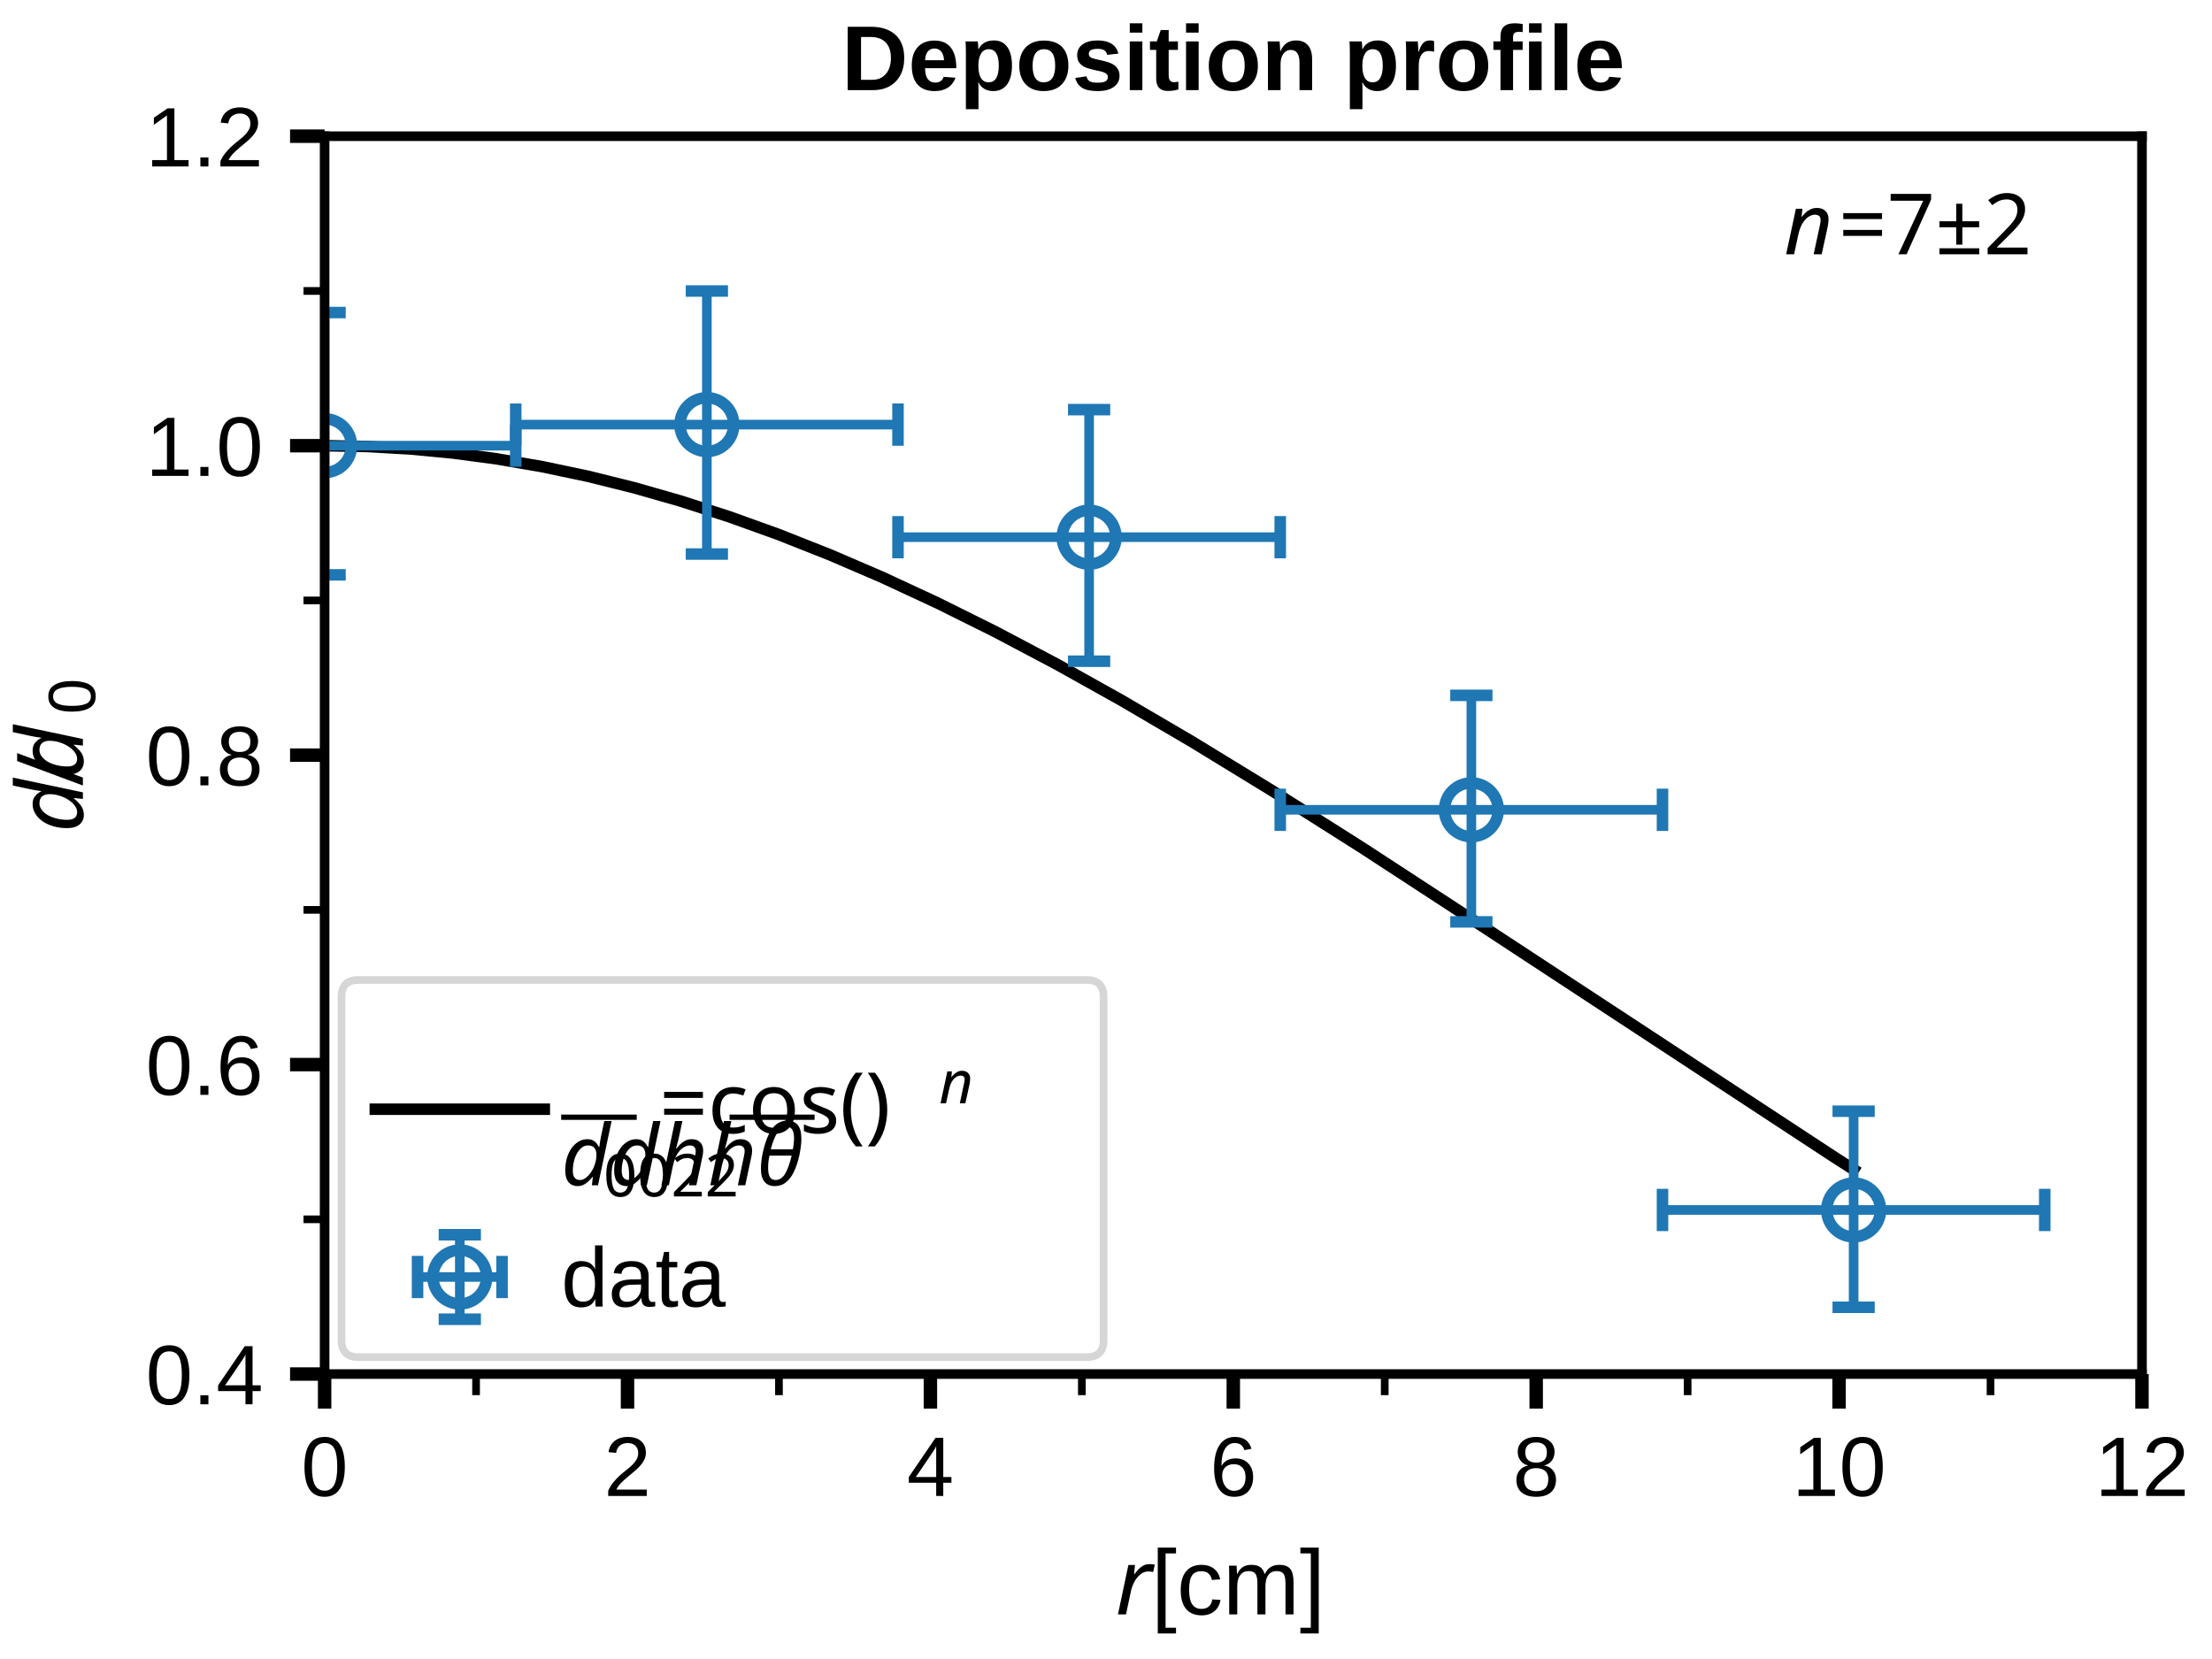
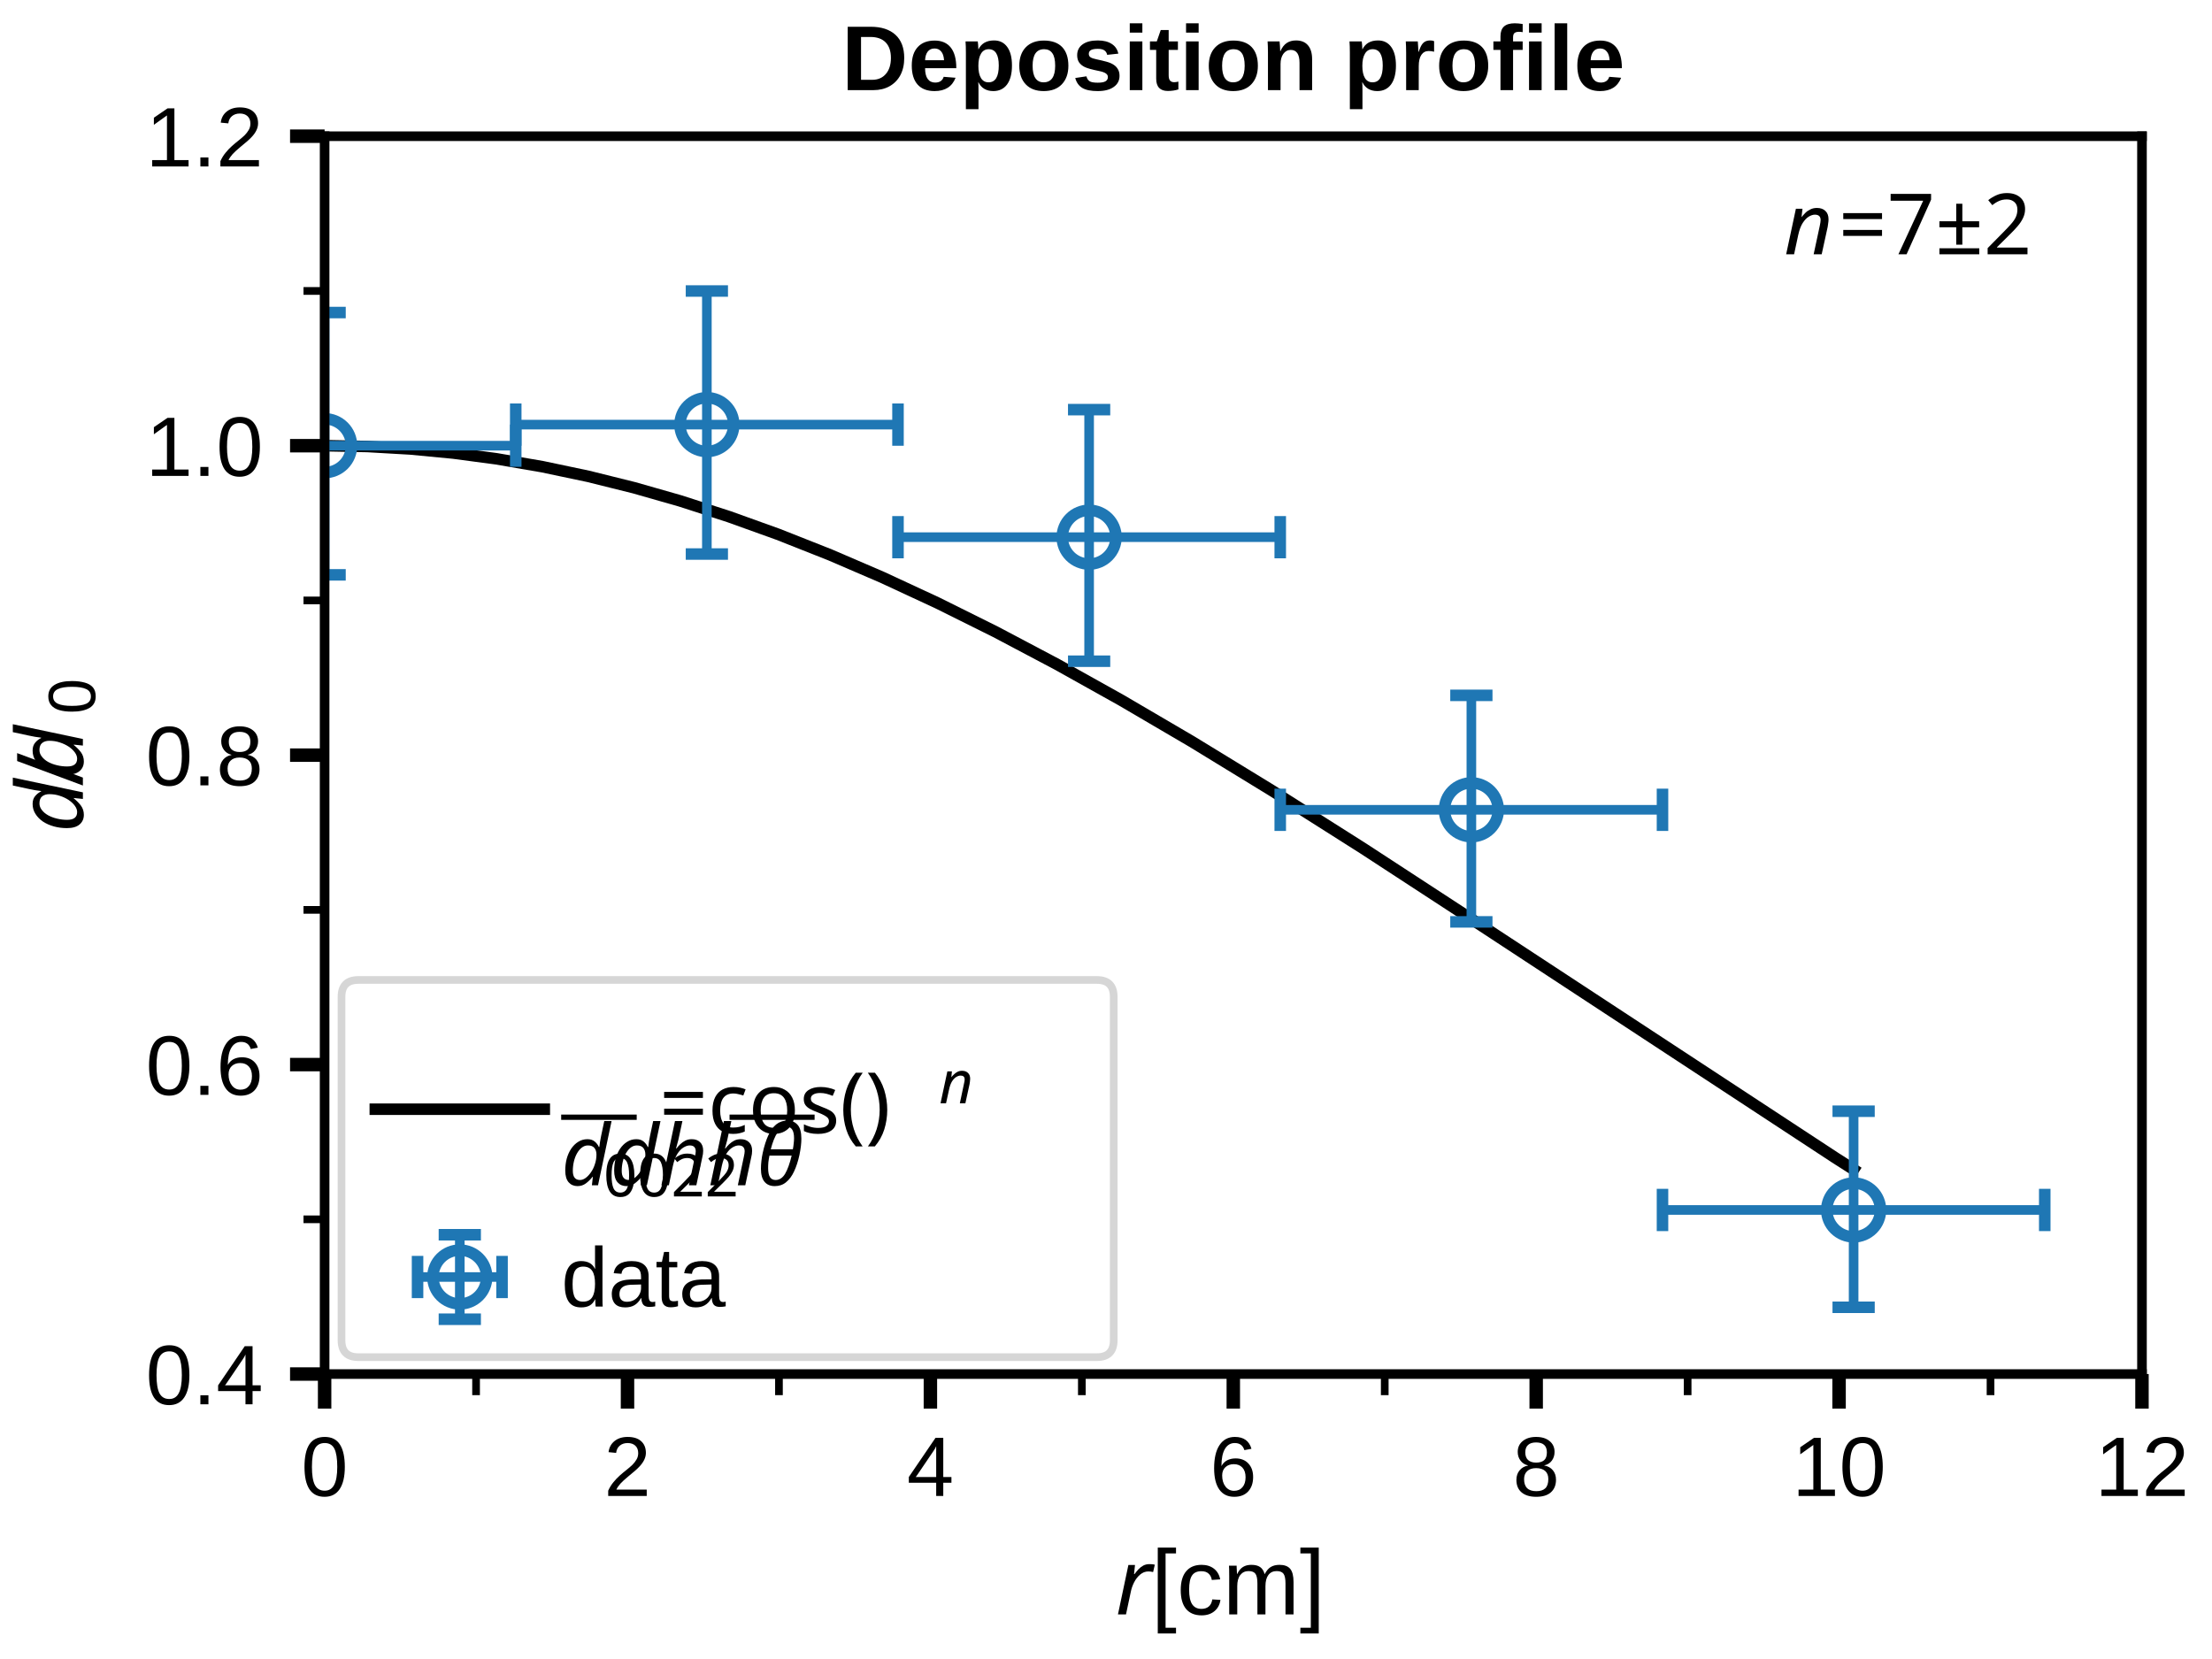
<svg xmlns="http://www.w3.org/2000/svg" xmlns:xlink="http://www.w3.org/1999/xlink" width="288pt" height="216pt" viewBox="0 0 288 216" version="1.1">
  <defs>
    <style type="text/css">*{stroke-linejoin: round; stroke-linecap: butt}</style>
  </defs>
  <g id="figure_1">
    <g id="patch_1">
      <path d="M 0 216  L 288 216  L 288 0  L 0 0  z " style="fill: #ffffff" />
    </g>
    <g id="axes_1">
      <g id="patch_2">
        <path d="M 42.265 178.9  L 278.883 178.9  L 278.883 17.736  L 42.265 17.736  z " style="fill: #ffffff" />
      </g>
      <g id="line2d_1">
-         <path d="M 42.265 58.027  L 47.85 58.134  L 53.435 58.454  L 59.02 58.987  L 64.606 59.73  L 70.59 60.757  L 76.574 62.017  L 82.558 63.505  L 88.543 65.214  L 94.926 67.274  L 101.309 69.568  L 108.091 72.25  L 114.873 75.169  L 122.054 78.503  L 129.634 82.272  L 137.613 86.491  L 145.991 91.17  L 155.167 96.547  L 165.539 102.891  L 177.508 110.48  L 193.067 120.631  L 238.946 150.738  L 241.339 152.264  L 241.339 152.264  " clip-path="url(#p1e56fda8e8)" style="fill: none; stroke: #000000; stroke-width: 1.5; stroke-linecap: square" />
+         <path d="M 42.265 58.027  L 47.85 58.134  L 53.435 58.454  L 59.02 58.987  L 64.606 59.73  L 70.59 60.757  L 76.574 62.017  L 82.558 63.505  L 88.543 65.214  L 94.926 67.274  L 101.309 69.568  L 108.091 72.25  L 114.873 75.169  L 122.054 78.503  L 129.634 82.272  L 137.613 86.491  L 145.991 91.17  L 155.167 96.547  L 165.539 102.891  L 177.508 110.48  L 193.067 120.631  L 238.946 150.738  L 241.339 152.264  L 241.339 152.264  " clip-path="url(#p8f11547e97)" style="fill: none; stroke: #000000; stroke-width: 1.5; stroke-linecap: square" />
      </g>
      <g id="LineCollection_1">
-         <path d="M 17.38 58.027  L 67.149 58.027  " clip-path="url(#p1e56fda8e8)" style="fill: none; stroke: #1f77b4; stroke-width: 1.25" />
-         <path d="M 67.149 55.285  L 116.918 55.285  " clip-path="url(#p1e56fda8e8)" style="fill: none; stroke: #1f77b4; stroke-width: 1.25" />
-         <path d="M 116.918 69.94  L 166.686 69.94  " clip-path="url(#p1e56fda8e8)" style="fill: none; stroke: #1f77b4; stroke-width: 1.25" />
-         <path d="M 166.686 105.435  L 216.455 105.435  " clip-path="url(#p1e56fda8e8)" style="fill: none; stroke: #1f77b4; stroke-width: 1.25" />
-         <path d="M 216.455 157.536  L 266.224 157.536  " clip-path="url(#p1e56fda8e8)" style="fill: none; stroke: #1f77b4; stroke-width: 1.25" />
+         <path d="M 17.38 58.027  L 67.149 58.027  " clip-path="url(#p8f11547e97)" style="fill: none; stroke: #1f77b4; stroke-width: 1.25" />
+         <path d="M 67.149 55.285  L 116.918 55.285  " clip-path="url(#p8f11547e97)" style="fill: none; stroke: #1f77b4; stroke-width: 1.25" />
+         <path d="M 116.918 69.94  L 166.686 69.94  " clip-path="url(#p8f11547e97)" style="fill: none; stroke: #1f77b4; stroke-width: 1.25" />
+         <path d="M 166.686 105.435  L 216.455 105.435  " clip-path="url(#p8f11547e97)" style="fill: none; stroke: #1f77b4; stroke-width: 1.25" />
+         <path d="M 216.455 157.536  L 266.224 157.536  " clip-path="url(#p8f11547e97)" style="fill: none; stroke: #1f77b4; stroke-width: 1.25" />
      </g>
      <g id="LineCollection_2">
-         <path d="M 42.265 74.845  L 42.265 40.691  " clip-path="url(#p1e56fda8e8)" style="fill: none; stroke: #1f77b4; stroke-width: 1.25" />
-         <path d="M 92.033 72.134  L 92.033 37.887  " clip-path="url(#p1e56fda8e8)" style="fill: none; stroke: #1f77b4; stroke-width: 1.25" />
-         <path d="M 141.802 86.088  L 141.802 53.335  " clip-path="url(#p1e56fda8e8)" style="fill: none; stroke: #1f77b4; stroke-width: 1.25" />
-         <path d="M 191.571 120.029  L 191.571 90.536  " clip-path="url(#p1e56fda8e8)" style="fill: none; stroke: #1f77b4; stroke-width: 1.25" />
-         <path d="M 241.339 170.21  L 241.339 144.678  " clip-path="url(#p1e56fda8e8)" style="fill: none; stroke: #1f77b4; stroke-width: 1.25" />
+         <path d="M 42.265 74.845  L 42.265 40.691  " clip-path="url(#p8f11547e97)" style="fill: none; stroke: #1f77b4; stroke-width: 1.25" />
+         <path d="M 92.033 72.134  L 92.033 37.887  " clip-path="url(#p8f11547e97)" style="fill: none; stroke: #1f77b4; stroke-width: 1.25" />
+         <path d="M 141.802 86.088  L 141.802 53.335  " clip-path="url(#p8f11547e97)" style="fill: none; stroke: #1f77b4; stroke-width: 1.25" />
+         <path d="M 191.571 120.029  L 191.571 90.536  " clip-path="url(#p8f11547e97)" style="fill: none; stroke: #1f77b4; stroke-width: 1.25" />
+         <path d="M 241.339 170.21  L 241.339 144.678  " clip-path="url(#p8f11547e97)" style="fill: none; stroke: #1f77b4; stroke-width: 1.25" />
      </g>
      <g id="line2d_2">
        <defs>
-           <path id="m996efeafe0" d="M 0 2.75  L 0 -2.75  " style="stroke: #1f77b4; stroke-width: 1.5" />
+           <path id="m022ba3a4e5" d="M 0 2.75  L 0 -2.75  " style="stroke: #1f77b4; stroke-width: 1.5" />
        </defs>
-         <g clip-path="url(#p1e56fda8e8)">
-           <use xlink:href="#m996efeafe0" x="17.38" y="58.027" style="fill: #1f77b4; stroke: #1f77b4; stroke-width: 1.5" />
-           <use xlink:href="#m996efeafe0" x="67.149" y="55.285" style="fill: #1f77b4; stroke: #1f77b4; stroke-width: 1.5" />
-           <use xlink:href="#m996efeafe0" x="116.918" y="69.94" style="fill: #1f77b4; stroke: #1f77b4; stroke-width: 1.5" />
-           <use xlink:href="#m996efeafe0" x="166.686" y="105.435" style="fill: #1f77b4; stroke: #1f77b4; stroke-width: 1.5" />
-           <use xlink:href="#m996efeafe0" x="216.455" y="157.536" style="fill: #1f77b4; stroke: #1f77b4; stroke-width: 1.5" />
+         <g clip-path="url(#p8f11547e97)">
+           <use xlink:href="#m022ba3a4e5" x="17.38" y="58.027" style="fill: #1f77b4; stroke: #1f77b4; stroke-width: 1.5" />
+           <use xlink:href="#m022ba3a4e5" x="67.149" y="55.285" style="fill: #1f77b4; stroke: #1f77b4; stroke-width: 1.5" />
+           <use xlink:href="#m022ba3a4e5" x="116.918" y="69.94" style="fill: #1f77b4; stroke: #1f77b4; stroke-width: 1.5" />
+           <use xlink:href="#m022ba3a4e5" x="166.686" y="105.435" style="fill: #1f77b4; stroke: #1f77b4; stroke-width: 1.5" />
+           <use xlink:href="#m022ba3a4e5" x="216.455" y="157.536" style="fill: #1f77b4; stroke: #1f77b4; stroke-width: 1.5" />
        </g>
      </g>
      <g id="line2d_3">
-         <g clip-path="url(#p1e56fda8e8)">
-           <use xlink:href="#m996efeafe0" x="67.149" y="58.027" style="fill: #1f77b4; stroke: #1f77b4; stroke-width: 1.5" />
-           <use xlink:href="#m996efeafe0" x="116.918" y="55.285" style="fill: #1f77b4; stroke: #1f77b4; stroke-width: 1.5" />
-           <use xlink:href="#m996efeafe0" x="166.686" y="69.94" style="fill: #1f77b4; stroke: #1f77b4; stroke-width: 1.5" />
-           <use xlink:href="#m996efeafe0" x="216.455" y="105.435" style="fill: #1f77b4; stroke: #1f77b4; stroke-width: 1.5" />
-           <use xlink:href="#m996efeafe0" x="266.224" y="157.536" style="fill: #1f77b4; stroke: #1f77b4; stroke-width: 1.5" />
+         <g clip-path="url(#p8f11547e97)">
+           <use xlink:href="#m022ba3a4e5" x="67.149" y="58.027" style="fill: #1f77b4; stroke: #1f77b4; stroke-width: 1.5" />
+           <use xlink:href="#m022ba3a4e5" x="116.918" y="55.285" style="fill: #1f77b4; stroke: #1f77b4; stroke-width: 1.5" />
+           <use xlink:href="#m022ba3a4e5" x="166.686" y="69.94" style="fill: #1f77b4; stroke: #1f77b4; stroke-width: 1.5" />
+           <use xlink:href="#m022ba3a4e5" x="216.455" y="105.435" style="fill: #1f77b4; stroke: #1f77b4; stroke-width: 1.5" />
+           <use xlink:href="#m022ba3a4e5" x="266.224" y="157.536" style="fill: #1f77b4; stroke: #1f77b4; stroke-width: 1.5" />
        </g>
      </g>
      <g id="line2d_4">
        <defs>
-           <path id="m90ccf2a983" d="M 2.75 0  L -2.75 -0  " style="stroke: #1f77b4; stroke-width: 1.5" />
+           <path id="m8d73b47d34" d="M 2.75 0  L -2.75 -0  " style="stroke: #1f77b4; stroke-width: 1.5" />
        </defs>
-         <g clip-path="url(#p1e56fda8e8)">
-           <use xlink:href="#m90ccf2a983" x="42.265" y="74.845" style="fill: #1f77b4; stroke: #1f77b4; stroke-width: 1.5" />
-           <use xlink:href="#m90ccf2a983" x="92.033" y="72.134" style="fill: #1f77b4; stroke: #1f77b4; stroke-width: 1.5" />
-           <use xlink:href="#m90ccf2a983" x="141.802" y="86.088" style="fill: #1f77b4; stroke: #1f77b4; stroke-width: 1.5" />
-           <use xlink:href="#m90ccf2a983" x="191.571" y="120.029" style="fill: #1f77b4; stroke: #1f77b4; stroke-width: 1.5" />
-           <use xlink:href="#m90ccf2a983" x="241.339" y="170.21" style="fill: #1f77b4; stroke: #1f77b4; stroke-width: 1.5" />
+         <g clip-path="url(#p8f11547e97)">
+           <use xlink:href="#m8d73b47d34" x="42.265" y="74.845" style="fill: #1f77b4; stroke: #1f77b4; stroke-width: 1.5" />
+           <use xlink:href="#m8d73b47d34" x="92.033" y="72.134" style="fill: #1f77b4; stroke: #1f77b4; stroke-width: 1.5" />
+           <use xlink:href="#m8d73b47d34" x="141.802" y="86.088" style="fill: #1f77b4; stroke: #1f77b4; stroke-width: 1.5" />
+           <use xlink:href="#m8d73b47d34" x="191.571" y="120.029" style="fill: #1f77b4; stroke: #1f77b4; stroke-width: 1.5" />
+           <use xlink:href="#m8d73b47d34" x="241.339" y="170.21" style="fill: #1f77b4; stroke: #1f77b4; stroke-width: 1.5" />
        </g>
      </g>
      <g id="line2d_5">
-         <g clip-path="url(#p1e56fda8e8)">
-           <use xlink:href="#m90ccf2a983" x="42.265" y="40.691" style="fill: #1f77b4; stroke: #1f77b4; stroke-width: 1.5" />
-           <use xlink:href="#m90ccf2a983" x="92.033" y="37.887" style="fill: #1f77b4; stroke: #1f77b4; stroke-width: 1.5" />
-           <use xlink:href="#m90ccf2a983" x="141.802" y="53.335" style="fill: #1f77b4; stroke: #1f77b4; stroke-width: 1.5" />
-           <use xlink:href="#m90ccf2a983" x="191.571" y="90.536" style="fill: #1f77b4; stroke: #1f77b4; stroke-width: 1.5" />
-           <use xlink:href="#m90ccf2a983" x="241.339" y="144.678" style="fill: #1f77b4; stroke: #1f77b4; stroke-width: 1.5" />
+         <g clip-path="url(#p8f11547e97)">
+           <use xlink:href="#m8d73b47d34" x="42.265" y="40.691" style="fill: #1f77b4; stroke: #1f77b4; stroke-width: 1.5" />
+           <use xlink:href="#m8d73b47d34" x="92.033" y="37.887" style="fill: #1f77b4; stroke: #1f77b4; stroke-width: 1.5" />
+           <use xlink:href="#m8d73b47d34" x="141.802" y="53.335" style="fill: #1f77b4; stroke: #1f77b4; stroke-width: 1.5" />
+           <use xlink:href="#m8d73b47d34" x="191.571" y="90.536" style="fill: #1f77b4; stroke: #1f77b4; stroke-width: 1.5" />
+           <use xlink:href="#m8d73b47d34" x="241.339" y="144.678" style="fill: #1f77b4; stroke: #1f77b4; stroke-width: 1.5" />
        </g>
      </g>
      <g id="line2d_6">
        <defs>
-           <path id="mfc8c405226" d="M 0 3.5  C 0.928 3.5 1.819 3.131 2.475 2.475  C 3.131 1.819 3.5 0.928 3.5 0  C 3.5 -0.928 3.131 -1.819 2.475 -2.475  C 1.819 -3.131 0.928 -3.5 0 -3.5  C -0.928 -3.5 -1.819 -3.131 -2.475 -2.475  C -3.131 -1.819 -3.5 -0.928 -3.5 0  C -3.5 0.928 -3.131 1.819 -2.475 2.475  C -1.819 3.131 -0.928 3.5 0 3.5  z " style="stroke: #1f77b4; stroke-width: 1.5" />
+           <path id="m5313b42d45" d="M 0 3.5  C 0.928 3.5 1.819 3.131 2.475 2.475  C 3.131 1.819 3.5 0.928 3.5 0  C 3.5 -0.928 3.131 -1.819 2.475 -2.475  C 1.819 -3.131 0.928 -3.5 0 -3.5  C -0.928 -3.5 -1.819 -3.131 -2.475 -2.475  C -3.131 -1.819 -3.5 -0.928 -3.5 0  C -3.5 0.928 -3.131 1.819 -2.475 2.475  C -1.819 3.131 -0.928 3.5 0 3.5  z " style="stroke: #1f77b4; stroke-width: 1.5" />
        </defs>
-         <g clip-path="url(#p1e56fda8e8)">
-           <use xlink:href="#mfc8c405226" x="42.265" y="58.027" style="fill-opacity: 0; stroke: #1f77b4; stroke-width: 1.5" />
-           <use xlink:href="#mfc8c405226" x="92.033" y="55.285" style="fill-opacity: 0; stroke: #1f77b4; stroke-width: 1.5" />
-           <use xlink:href="#mfc8c405226" x="141.802" y="69.94" style="fill-opacity: 0; stroke: #1f77b4; stroke-width: 1.5" />
-           <use xlink:href="#mfc8c405226" x="191.571" y="105.435" style="fill-opacity: 0; stroke: #1f77b4; stroke-width: 1.5" />
-           <use xlink:href="#mfc8c405226" x="241.339" y="157.536" style="fill-opacity: 0; stroke: #1f77b4; stroke-width: 1.5" />
+         <g clip-path="url(#p8f11547e97)">
+           <use xlink:href="#m5313b42d45" x="42.265" y="58.027" style="fill-opacity: 0; stroke: #1f77b4; stroke-width: 1.5" />
+           <use xlink:href="#m5313b42d45" x="92.033" y="55.285" style="fill-opacity: 0; stroke: #1f77b4; stroke-width: 1.5" />
+           <use xlink:href="#m5313b42d45" x="141.802" y="69.94" style="fill-opacity: 0; stroke: #1f77b4; stroke-width: 1.5" />
+           <use xlink:href="#m5313b42d45" x="191.571" y="105.435" style="fill-opacity: 0; stroke: #1f77b4; stroke-width: 1.5" />
+           <use xlink:href="#m5313b42d45" x="241.339" y="157.536" style="fill-opacity: 0; stroke: #1f77b4; stroke-width: 1.5" />
        </g>
      </g>
      <g id="patch_3">
        <path d="M 42.265 178.9  L 42.265 17.736  " style="fill: none; stroke: #000000; stroke-width: 1.25; stroke-linejoin: miter; stroke-linecap: square" />
      </g>
      <g id="patch_4">
        <path d="M 278.883 178.9  L 278.883 17.736  " style="fill: none; stroke: #000000; stroke-width: 1.25; stroke-linejoin: miter; stroke-linecap: square" />
      </g>
      <g id="patch_5">
        <path d="M 42.265 178.9  L 278.883 178.9  " style="fill: none; stroke: #000000; stroke-width: 1.25; stroke-linejoin: miter; stroke-linecap: square" />
      </g>
      <g id="patch_6">
        <path d="M 42.265 17.736  L 278.883 17.736  " style="fill: none; stroke: #000000; stroke-width: 1.25; stroke-linejoin: miter; stroke-linecap: square" />
      </g>
      <g id="matplotlib.axis_1">
        <g id="xtick_1">
          <g id="line2d_7">
            <defs>
-               <path id="m2786274be3" d="M 0 0  L 0 4.5  " style="stroke: #000000; stroke-width: 1.75" />
+               <path id="m7ec29658c6" d="M 0 0  L 0 4.5  " style="stroke: #000000; stroke-width: 1.75" />
            </defs>
            <g>
-               <use xlink:href="#m2786274be3" x="42.265" y="178.9" style="stroke: #000000; stroke-width: 1.75" />
+               <use xlink:href="#m7ec29658c6" x="42.265" y="178.9" style="stroke: #000000; stroke-width: 1.75" />
            </g>
          </g>
          <g id="text_1">
-             <text style="font: 11px 'Arial'; text-anchor: middle" x="42.265" y="194.774" transform="rotate(-0, 42.26461, 194.7735)">0</text>
+             <text style="font: 11px 'Arial'; text-anchor: middle" x="42.265" y="194.774" transform="rotate(-0 42.26461 194.7735)">0</text>
          </g>
        </g>
        <g id="xtick_2">
          <g id="line2d_8">
            <g>
-               <use xlink:href="#m2786274be3" x="81.701" y="178.9" style="stroke: #000000; stroke-width: 1.75" />
+               <use xlink:href="#m7ec29658c6" x="81.701" y="178.9" style="stroke: #000000; stroke-width: 1.75" />
            </g>
          </g>
          <g id="text_2">
-             <text style="font: 11px 'Arial'; text-anchor: middle" x="81.701" y="194.774" transform="rotate(-0, 81.70097, 194.7735)">2</text>
+             <text style="font: 11px 'Arial'; text-anchor: middle" x="81.701" y="194.774" transform="rotate(-0 81.70097 194.7735)">2</text>
          </g>
        </g>
        <g id="xtick_3">
          <g id="line2d_9">
            <g>
-               <use xlink:href="#m2786274be3" x="121.137" y="178.9" style="stroke: #000000; stroke-width: 1.75" />
+               <use xlink:href="#m7ec29658c6" x="121.137" y="178.9" style="stroke: #000000; stroke-width: 1.75" />
            </g>
          </g>
          <g id="text_3">
-             <text style="font: 11px 'Arial'; text-anchor: middle" x="121.137" y="194.774" transform="rotate(-0, 121.1373, 194.7735)">4</text>
+             <text style="font: 11px 'Arial'; text-anchor: middle" x="121.137" y="194.774" transform="rotate(-0 121.1373 194.7735)">4</text>
          </g>
        </g>
        <g id="xtick_4">
          <g id="line2d_10">
            <g>
-               <use xlink:href="#m2786274be3" x="160.574" y="178.9" style="stroke: #000000; stroke-width: 1.75" />
+               <use xlink:href="#m7ec29658c6" x="160.574" y="178.9" style="stroke: #000000; stroke-width: 1.75" />
            </g>
          </g>
          <g id="text_4">
-             <text style="font: 11px 'Arial'; text-anchor: middle" x="160.574" y="194.774" transform="rotate(-0, 160.5737, 194.7735)">6</text>
+             <text style="font: 11px 'Arial'; text-anchor: middle" x="160.574" y="194.774" transform="rotate(-0 160.5737 194.7735)">6</text>
          </g>
        </g>
        <g id="xtick_5">
          <g id="line2d_11">
            <g>
-               <use xlink:href="#m2786274be3" x="200.01" y="178.9" style="stroke: #000000; stroke-width: 1.75" />
+               <use xlink:href="#m7ec29658c6" x="200.01" y="178.9" style="stroke: #000000; stroke-width: 1.75" />
            </g>
          </g>
          <g id="text_5">
-             <text style="font: 11px 'Arial'; text-anchor: middle" x="200.01" y="194.774" transform="rotate(-0, 200.01, 194.7735)">8</text>
+             <text style="font: 11px 'Arial'; text-anchor: middle" x="200.01" y="194.774" transform="rotate(-0 200.01 194.7735)">8</text>
          </g>
        </g>
        <g id="xtick_6">
          <g id="line2d_12">
            <g>
-               <use xlink:href="#m2786274be3" x="239.446" y="178.9" style="stroke: #000000; stroke-width: 1.75" />
+               <use xlink:href="#m7ec29658c6" x="239.446" y="178.9" style="stroke: #000000; stroke-width: 1.75" />
            </g>
          </g>
          <g id="text_6">
-             <text style="font: 11px 'Arial'; text-anchor: middle" x="239.446" y="194.774" transform="rotate(-0, 239.4464, 194.7735)">10</text>
+             <text style="font: 11px 'Arial'; text-anchor: middle" x="239.446" y="194.774" transform="rotate(-0 239.4464 194.7735)">10</text>
          </g>
        </g>
        <g id="xtick_7">
          <g id="line2d_13">
            <g>
-               <use xlink:href="#m2786274be3" x="278.883" y="178.9" style="stroke: #000000; stroke-width: 1.75" />
+               <use xlink:href="#m7ec29658c6" x="278.883" y="178.9" style="stroke: #000000; stroke-width: 1.75" />
            </g>
          </g>
          <g id="text_7">
-             <text style="font: 11px 'Arial'; text-anchor: middle" x="278.883" y="194.774" transform="rotate(-0, 278.8827, 194.7735)">12</text>
+             <text style="font: 11px 'Arial'; text-anchor: middle" x="278.883" y="194.774" transform="rotate(-0 278.8827 194.7735)">12</text>
          </g>
        </g>
        <g id="xtick_8">
          <g id="line2d_14">
            <defs>
-               <path id="mac428040b0" d="M 0 0  L 0 2.75  " style="stroke: #000000" />
+               <path id="m9d5a986f63" d="M 0 0  L 0 2.75  " style="stroke: #000000" />
            </defs>
            <g>
-               <use xlink:href="#mac428040b0" x="61.983" y="178.9" style="stroke: #000000" />
+               <use xlink:href="#m9d5a986f63" x="61.983" y="178.9" style="stroke: #000000" />
            </g>
          </g>
        </g>
        <g id="xtick_9">
          <g id="line2d_15">
            <g>
-               <use xlink:href="#mac428040b0" x="101.419" y="178.9" style="stroke: #000000" />
+               <use xlink:href="#m9d5a986f63" x="101.419" y="178.9" style="stroke: #000000" />
            </g>
          </g>
        </g>
        <g id="xtick_10">
          <g id="line2d_16">
            <g>
-               <use xlink:href="#mac428040b0" x="140.855" y="178.9" style="stroke: #000000" />
+               <use xlink:href="#m9d5a986f63" x="140.855" y="178.9" style="stroke: #000000" />
            </g>
          </g>
        </g>
        <g id="xtick_11">
          <g id="line2d_17">
            <g>
-               <use xlink:href="#mac428040b0" x="180.292" y="178.9" style="stroke: #000000" />
+               <use xlink:href="#m9d5a986f63" x="180.292" y="178.9" style="stroke: #000000" />
            </g>
          </g>
        </g>
        <g id="xtick_12">
          <g id="line2d_18">
            <g>
-               <use xlink:href="#mac428040b0" x="219.728" y="178.9" style="stroke: #000000" />
+               <use xlink:href="#m9d5a986f63" x="219.728" y="178.9" style="stroke: #000000" />
            </g>
          </g>
        </g>
        <g id="xtick_13">
          <g id="line2d_19">
            <g>
-               <use xlink:href="#mac428040b0" x="259.165" y="178.9" style="stroke: #000000" />
+               <use xlink:href="#m9d5a986f63" x="259.165" y="178.9" style="stroke: #000000" />
            </g>
          </g>
        </g>
        <g id="text_8">
          <g transform="translate(145.2137 210.5998)">
            <text>
              <tspan style="font: italic 12px 'STIXGeneral'" x="0" y="-0.406">r</tspan>
              <tspan style="font: 12px 'Arial'" x="4.668 8.002 11.336 17.336 27.332" y="-0.406"> [cm]</tspan>
            </text>
          </g>
        </g>
      </g>
      <g id="matplotlib.axis_2">
        <g id="ytick_1">
          <g id="line2d_20">
            <defs>
-               <path id="m1206cc85a2" d="M 0 0  L -4.5 0  " style="stroke: #000000; stroke-width: 1.75" />
+               <path id="m72fc61bfdf" d="M 0 0  L -4.5 0  " style="stroke: #000000; stroke-width: 1.75" />
            </defs>
            <g>
-               <use xlink:href="#m1206cc85a2" x="42.265" y="178.9" style="stroke: #000000; stroke-width: 1.75" />
+               <use xlink:href="#m72fc61bfdf" x="42.265" y="178.9" style="stroke: #000000; stroke-width: 1.75" />
            </g>
          </g>
          <g id="text_9">
-             <text style="font: 11px 'Arial'; text-anchor: end" x="34.265" y="182.837" transform="rotate(-0, 34.26461, 182.8367)">0.4</text>
+             <text style="font: 11px 'Arial'; text-anchor: end" x="34.265" y="182.837" transform="rotate(-0 34.26461 182.8367)">0.4</text>
          </g>
        </g>
        <g id="ytick_2">
          <g id="line2d_21">
            <g>
-               <use xlink:href="#m1206cc85a2" x="42.265" y="138.609" style="stroke: #000000; stroke-width: 1.75" />
+               <use xlink:href="#m72fc61bfdf" x="42.265" y="138.609" style="stroke: #000000; stroke-width: 1.75" />
            </g>
          </g>
          <g id="text_10">
-             <text style="font: 11px 'Arial'; text-anchor: end" x="34.265" y="142.546" transform="rotate(-0, 34.26461, 142.5457)">0.6</text>
+             <text style="font: 11px 'Arial'; text-anchor: end" x="34.265" y="142.546" transform="rotate(-0 34.26461 142.5457)">0.6</text>
          </g>
        </g>
        <g id="ytick_3">
          <g id="line2d_22">
            <g>
-               <use xlink:href="#m1206cc85a2" x="42.265" y="98.318" style="stroke: #000000; stroke-width: 1.75" />
+               <use xlink:href="#m72fc61bfdf" x="42.265" y="98.318" style="stroke: #000000; stroke-width: 1.75" />
            </g>
          </g>
          <g id="text_11">
-             <text style="font: 11px 'Arial'; text-anchor: end" x="34.265" y="102.255" transform="rotate(-0, 34.26461, 102.2547)">0.8</text>
+             <text style="font: 11px 'Arial'; text-anchor: end" x="34.265" y="102.255" transform="rotate(-0 34.26461 102.2547)">0.8</text>
          </g>
        </g>
        <g id="ytick_4">
          <g id="line2d_23">
            <g>
-               <use xlink:href="#m1206cc85a2" x="42.265" y="58.027" style="stroke: #000000; stroke-width: 1.75" />
+               <use xlink:href="#m72fc61bfdf" x="42.265" y="58.027" style="stroke: #000000; stroke-width: 1.75" />
            </g>
          </g>
          <g id="text_12">
-             <text style="font: 11px 'Arial'; text-anchor: end" x="34.265" y="61.964" transform="rotate(-0, 34.26461, 61.96368)">1.0</text>
+             <text style="font: 11px 'Arial'; text-anchor: end" x="34.265" y="61.964" transform="rotate(-0 34.26461 61.96368)">1.0</text>
          </g>
        </g>
        <g id="ytick_5">
          <g id="line2d_24">
            <g>
-               <use xlink:href="#m1206cc85a2" x="42.265" y="17.736" style="stroke: #000000; stroke-width: 1.75" />
+               <use xlink:href="#m72fc61bfdf" x="42.265" y="17.736" style="stroke: #000000; stroke-width: 1.75" />
            </g>
          </g>
          <g id="text_13">
-             <text style="font: 11px 'Arial'; text-anchor: end" x="34.265" y="21.673" transform="rotate(-0, 34.26461, 21.67266)">1.2</text>
+             <text style="font: 11px 'Arial'; text-anchor: end" x="34.265" y="21.673" transform="rotate(-0 34.26461 21.67266)">1.2</text>
          </g>
        </g>
        <g id="ytick_6">
          <g id="line2d_25">
            <defs>
-               <path id="mfb183b7f4c" d="M 0 0  L -2.75 0  " style="stroke: #000000" />
+               <path id="ma467f1bb46" d="M 0 0  L -2.75 0  " style="stroke: #000000" />
            </defs>
            <g>
-               <use xlink:href="#mfb183b7f4c" x="42.265" y="158.754" style="stroke: #000000" />
+               <use xlink:href="#ma467f1bb46" x="42.265" y="158.754" style="stroke: #000000" />
            </g>
          </g>
        </g>
        <g id="ytick_7">
          <g id="line2d_26">
            <g>
-               <use xlink:href="#mfb183b7f4c" x="42.265" y="118.463" style="stroke: #000000" />
+               <use xlink:href="#ma467f1bb46" x="42.265" y="118.463" style="stroke: #000000" />
            </g>
          </g>
        </g>
        <g id="ytick_8">
          <g id="line2d_27">
            <g>
-               <use xlink:href="#mfb183b7f4c" x="42.265" y="78.172" style="stroke: #000000" />
+               <use xlink:href="#ma467f1bb46" x="42.265" y="78.172" style="stroke: #000000" />
            </g>
          </g>
        </g>
        <g id="ytick_9">
          <g id="line2d_28">
            <g>
-               <use xlink:href="#mfb183b7f4c" x="42.265" y="37.881" style="stroke: #000000" />
+               <use xlink:href="#ma467f1bb46" x="42.265" y="37.881" style="stroke: #000000" />
            </g>
          </g>
        </g>
        <g id="text_14">
-           <g transform="translate(11.58962 108.3979)rotate(-90)">
+           <g transform="translate(11.58962 108.3979) rotate(-90)">
            <text>
              <tspan style="font: italic 12px 'STIXGeneral'" x="0 9.336" y="-0.797">dd</tspan>
              <tspan style="font: 12px 'STIXGeneral'" x="6" y="-0.797">/</tspan>
              <tspan style="font: 8.4px 'STIXGeneral'" x="15.336" y="0.792">0</tspan>
            </text>
          </g>
        </g>
      </g>
      <g id="text_15">
        <g transform="translate(232.2918 33.66766)">
          <text>
            <tspan style="font: italic 11px 'STIXGeneral'" x="0" y="-0.562">n</tspan>
            <tspan style="font: 11px 'STIXGeneral'" x="7.088 16.212 21.712 29.247" y="-0.562">=7±2</tspan>
          </text>
        </g>
      </g>
      <g id="text_16">
-         <text style="font: 700 12px 'Arial'; text-anchor: middle" x="160.574" y="11.736" transform="rotate(-0, 160.5737, 11.73587)">Deposition profile</text>
+         <text style="font: 700 12px 'Arial'; text-anchor: middle" x="160.574" y="11.736" transform="rotate(-0 160.5737 11.73587)">Deposition profile</text>
      </g>
      <g id="legend_1">
        <g id="patch_7">
-           <path d="M 46.665 176.7  L 141.485 176.7  Q 143.685 176.7 143.685 174.5  L 143.685 129.79  Q 143.685 127.59 141.485 127.59  L 46.665 127.59  Q 44.465 127.59 44.465 129.79  L 44.465 174.5  Q 44.465 176.7 46.665 176.7  z " style="fill: #ffffff; opacity: 0.8; stroke: #cccccc; stroke-linejoin: miter" />
+           <path d="M 46.665 176.7  L 142.805 176.7  Q 145.005 176.7 145.005 174.5  L 145.005 129.79  Q 145.005 127.59 142.805 127.59  L 46.665 127.59  Q 44.465 127.59 44.465 129.79  L 44.465 174.5  Q 44.465 176.7 46.665 176.7  z " style="fill: #ffffff; opacity: 0.8; stroke: #cccccc; stroke-linejoin: miter" />
        </g>
        <g id="line2d_29">
          <path d="M 48.865 144.42  L 59.865 144.42  L 70.865 144.42  " style="fill: none; stroke: #000000; stroke-width: 1.5; stroke-linecap: square" />
        </g>
        <g id="text_17">
          <g transform="translate(73.06462 148.2701)">
            <text>
-               <tspan style="font: italic 11px 'STIXGeneral'" x="0 2 21.921 21.921 57.2" y="6.05 -5.044 -7.919 7.616 -0.747">ddhhθ</tspan>
+               <tspan style="font: italic 11px 'STIXGeneral'" x="0 2 21.921 21.921 58.523" y="6.05 -5.044 -7.919 7.616 -0.747">ddhhθ</tspan>
              <tspan style="font: 7.7px 'STIXGeneral'" x="5.5 27.421 28.66 28.66" y="7.503 -5.012 -11.794 3.741">0022</tspan>
-               <tspan style="font: 11px 'STIXGeneral'" x="12.798 34.37 39.254 44.754 53.537 62.48" y="-0.747">=cos()</tspan>
+               <tspan style="font: 11px 'STIXGeneral'" x="12.798 34.37 39.254 44.754 54.86 63.803" y="-0.747">=cos()</tspan>
              <tspan style="font: italic 7.7px 'STIXGeneral'" x="49.202" y="-4.622">n</tspan>
            </text>
            <rect x="0" y="-3.153" width="9.834" height="0.688" />
            <rect x="21.921" y="-3.153" width="11.074" height="0.688" />
          </g>
        </g>
        <g id="LineCollection_3">
          <path d="M 54.365 166.264  L 65.365 166.264  " style="fill: none; stroke: #1f77b4; stroke-width: 1.25" />
        </g>
        <g id="LineCollection_4">
          <path d="M 59.865 171.764  L 59.865 160.764  " style="fill: none; stroke: #1f77b4; stroke-width: 1.25" />
        </g>
        <g id="line2d_30">
          <g>
-             <use xlink:href="#m996efeafe0" x="54.365" y="166.264" style="fill: #1f77b4; stroke: #1f77b4; stroke-width: 1.5" />
+             <use xlink:href="#m022ba3a4e5" x="54.365" y="166.264" style="fill: #1f77b4; stroke: #1f77b4; stroke-width: 1.5" />
          </g>
        </g>
        <g id="line2d_31">
          <g>
-             <use xlink:href="#m996efeafe0" x="65.365" y="166.264" style="fill: #1f77b4; stroke: #1f77b4; stroke-width: 1.5" />
+             <use xlink:href="#m022ba3a4e5" x="65.365" y="166.264" style="fill: #1f77b4; stroke: #1f77b4; stroke-width: 1.5" />
          </g>
        </g>
        <g id="line2d_32">
          <g>
-             <use xlink:href="#m90ccf2a983" x="59.865" y="171.764" style="fill: #1f77b4; stroke: #1f77b4; stroke-width: 1.5" />
+             <use xlink:href="#m8d73b47d34" x="59.865" y="171.764" style="fill: #1f77b4; stroke: #1f77b4; stroke-width: 1.5" />
          </g>
        </g>
        <g id="line2d_33">
          <g>
-             <use xlink:href="#m90ccf2a983" x="59.865" y="160.764" style="fill: #1f77b4; stroke: #1f77b4; stroke-width: 1.5" />
+             <use xlink:href="#m8d73b47d34" x="59.865" y="160.764" style="fill: #1f77b4; stroke: #1f77b4; stroke-width: 1.5" />
          </g>
        </g>
        <g id="line2d_34" />
        <g id="line2d_35">
          <g>
-             <use xlink:href="#mfc8c405226" x="59.865" y="166.264" style="fill-opacity: 0; stroke: #1f77b4; stroke-width: 1.5" />
+             <use xlink:href="#m5313b42d45" x="59.865" y="166.264" style="fill-opacity: 0; stroke: #1f77b4; stroke-width: 1.5" />
          </g>
        </g>
        <g id="text_18">
-           <text style="font: 11px 'Arial'; text-anchor: start" x="73.065" y="170.114" transform="rotate(-0, 73.06462, 170.1137)">data</text>
+           <text style="font: 11px 'Arial'; text-anchor: start" x="73.065" y="170.114" transform="rotate(-0 73.06462 170.1137)">data</text>
        </g>
      </g>
    </g>
  </g>
  <defs>
-     <clipPath id="p1e56fda8e8">
+     <clipPath id="p8f11547e97">
      <rect x="42.265" y="17.736" width="236.618" height="161.164" />
    </clipPath>
  </defs>
</svg>
